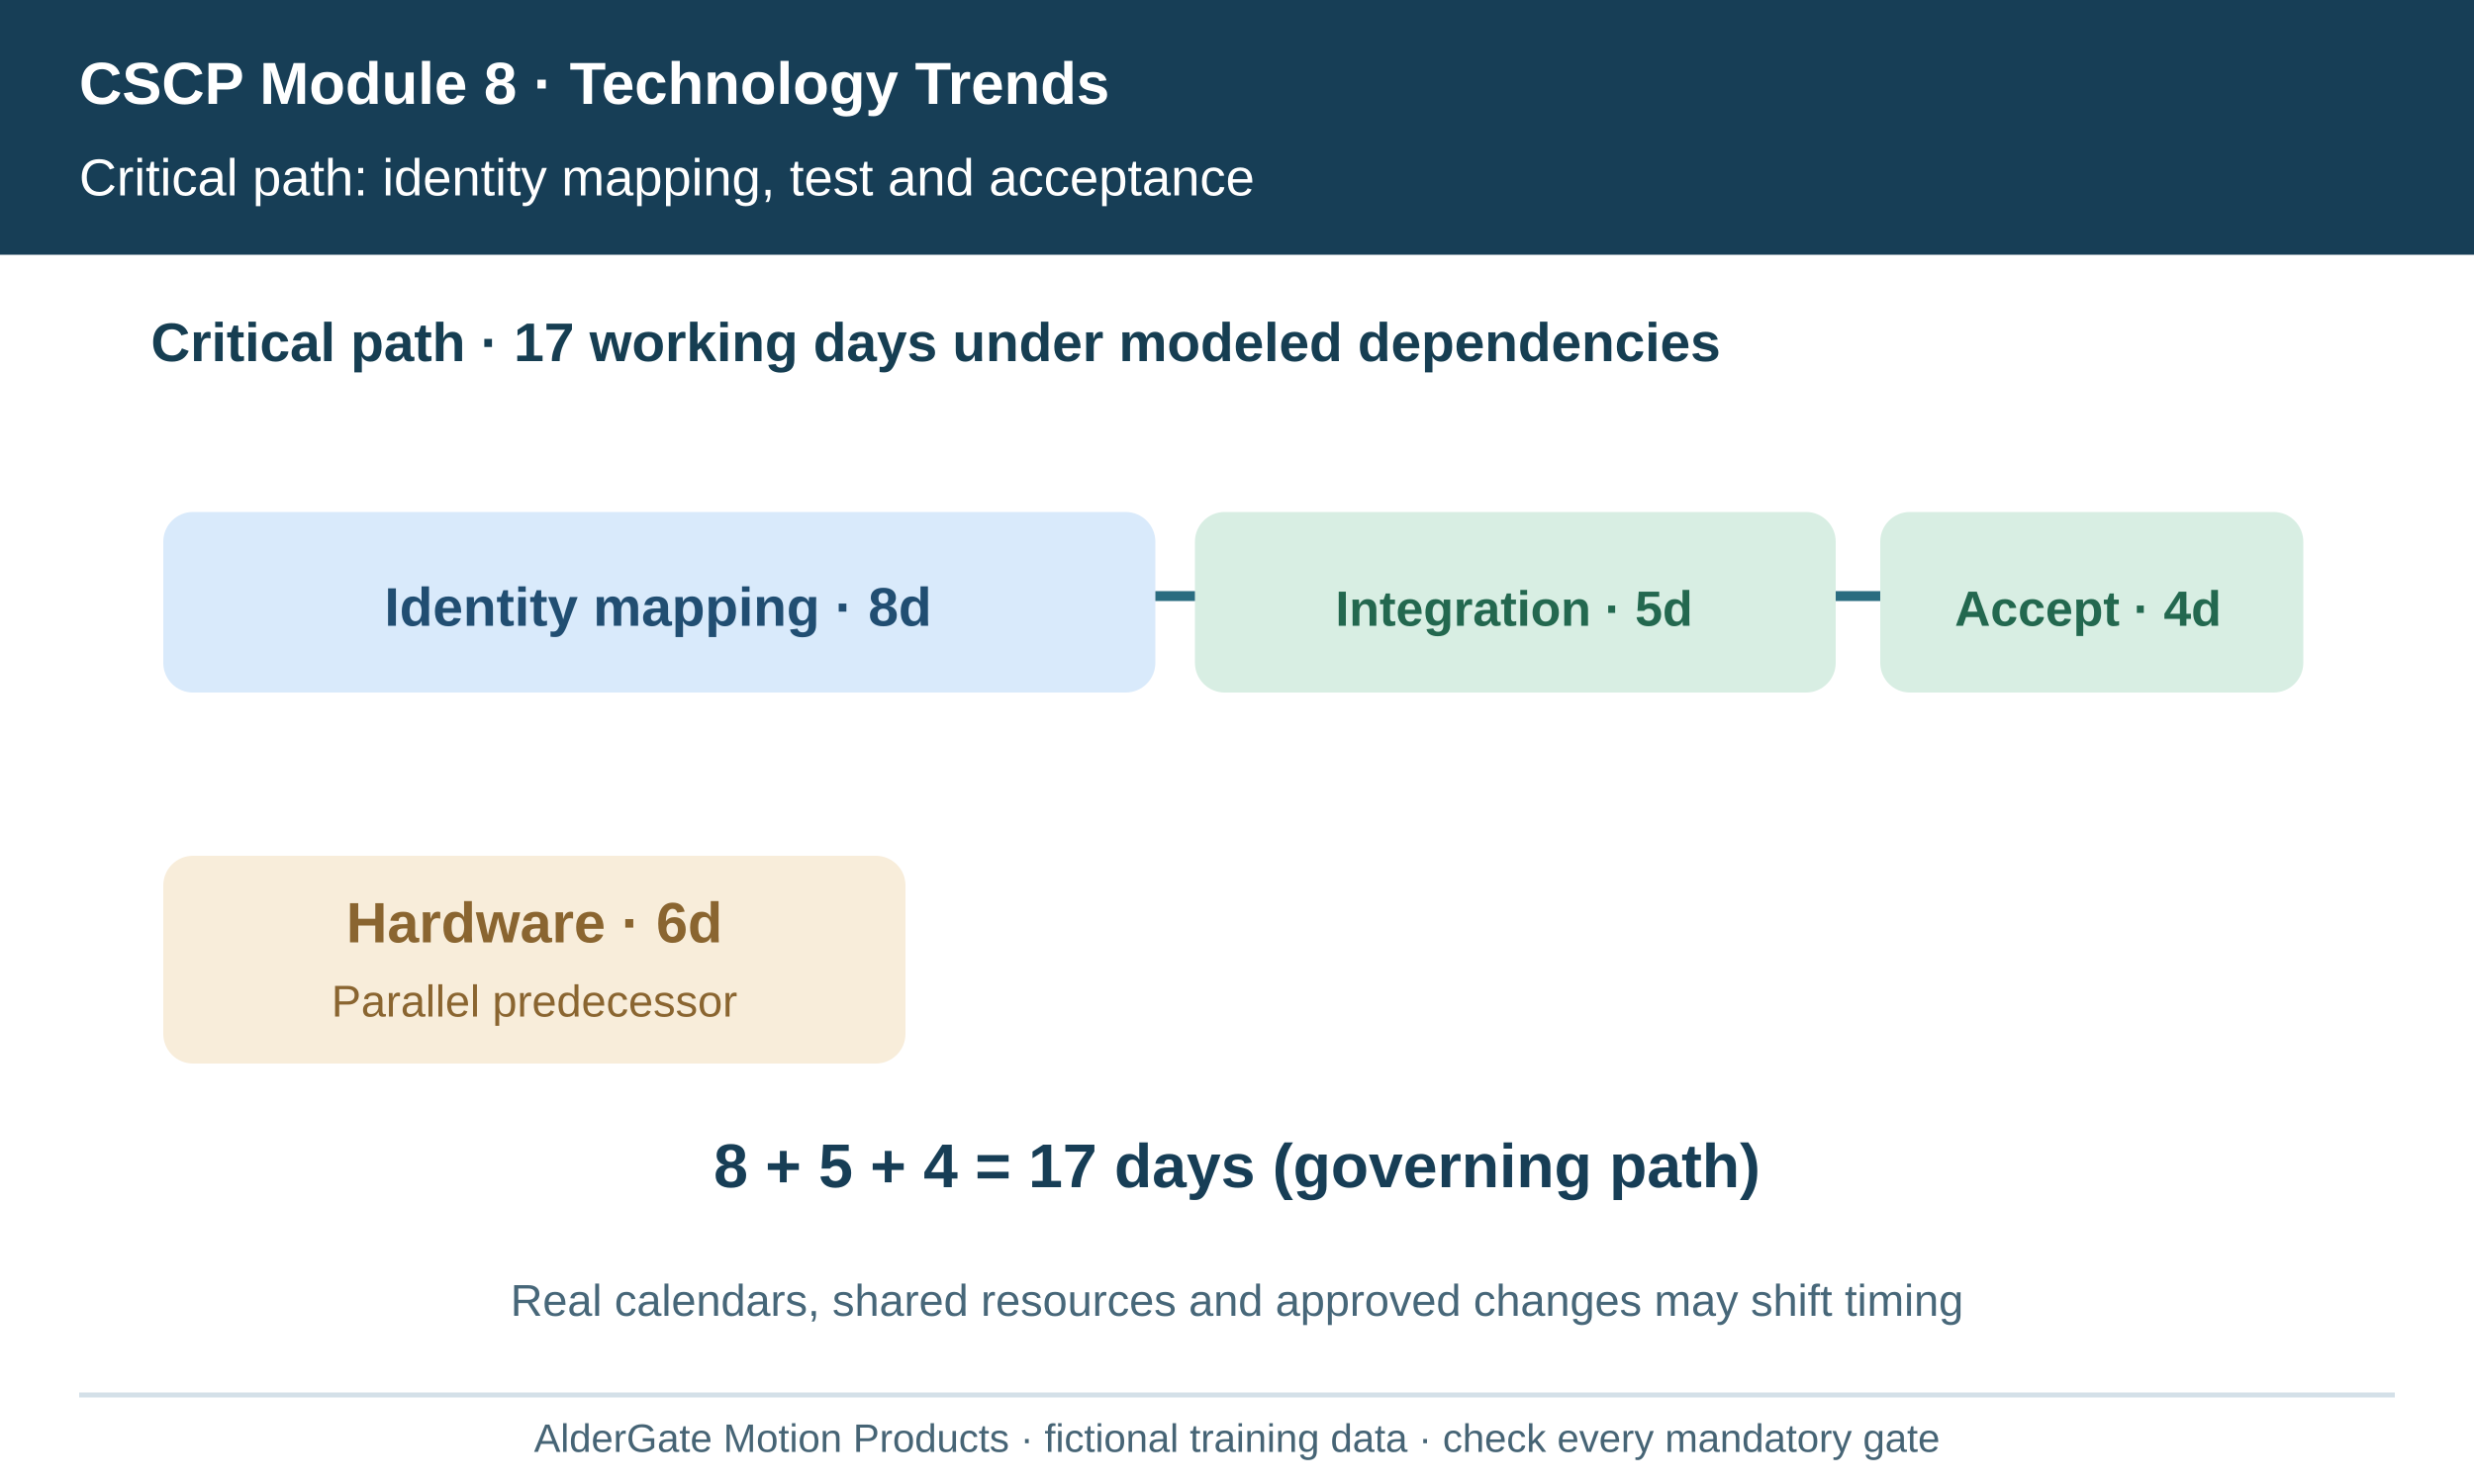
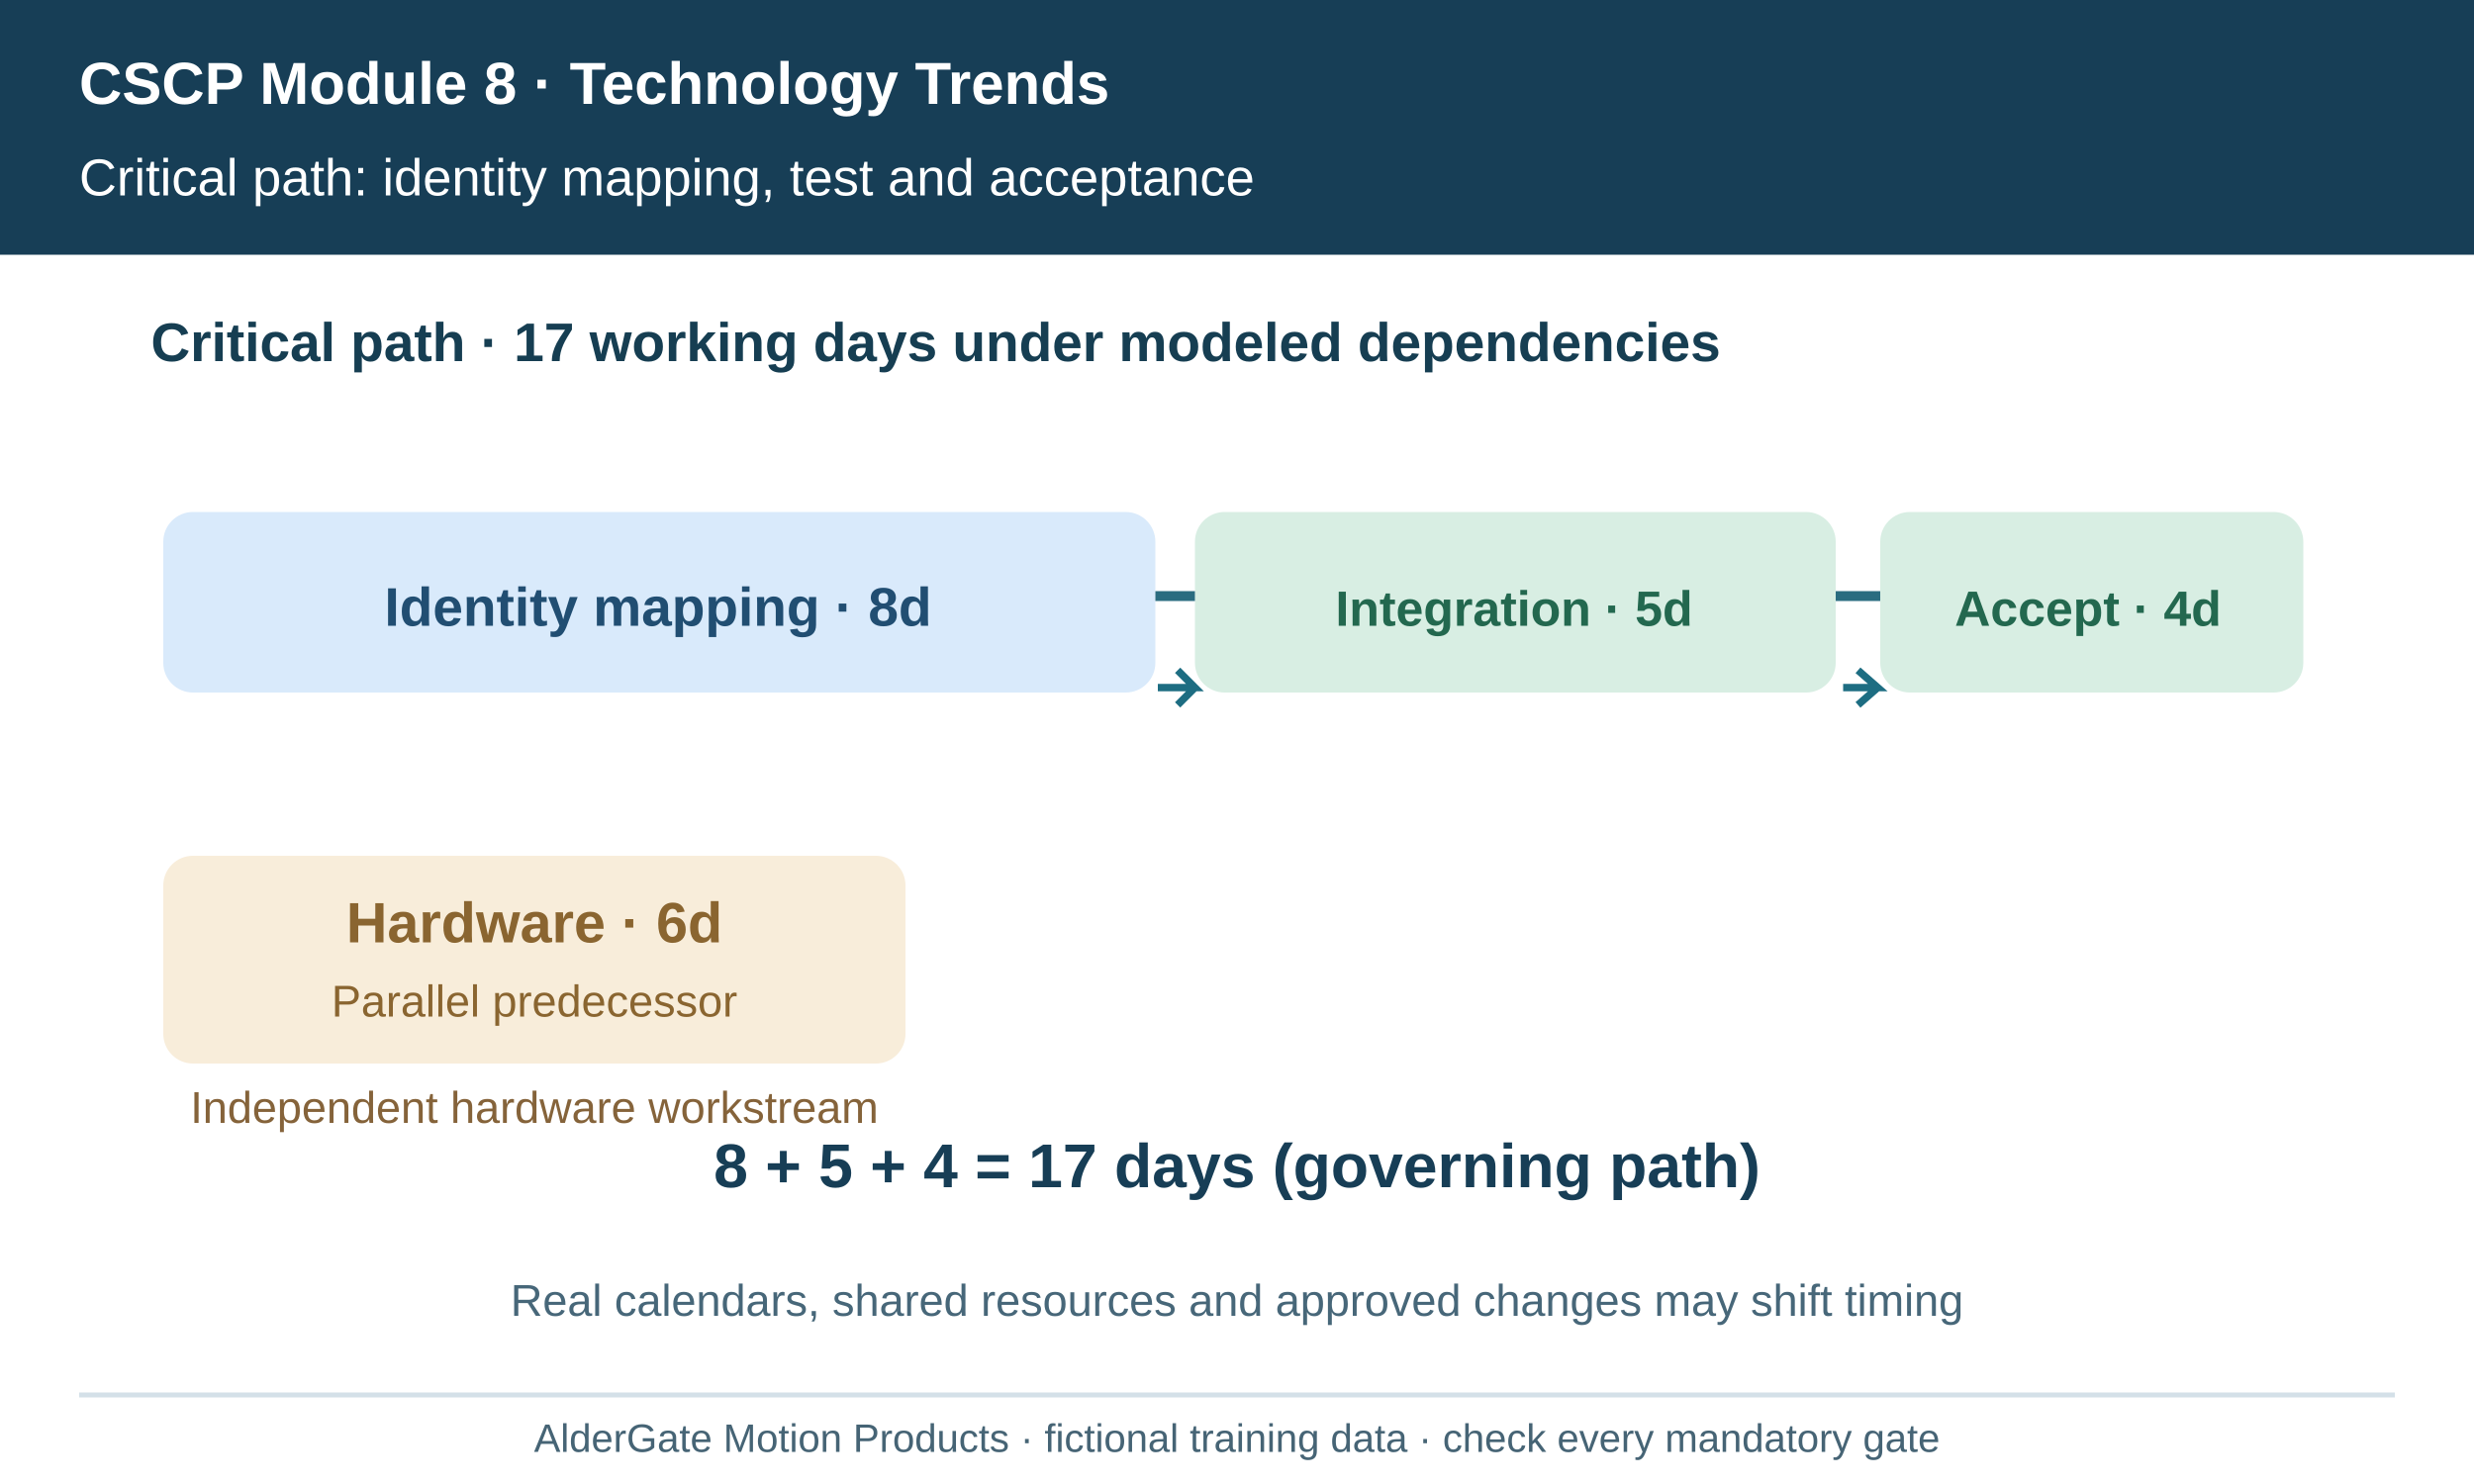
<svg xmlns="http://www.w3.org/2000/svg" viewBox="0 0 1000 600" width="1000" height="600" role="img" aria-labelledby="title desc">
  <rect x="0" y="0" width="1000" height="600" rx="0" fill="#fff" stroke="none" stroke-width="1.5" />
  <rect x="0" y="0" width="1000" height="103" rx="0" fill="#173e56" stroke="none" stroke-width="1.5" />
  <text x="32" y="42" font-family="Arial,Helvetica,sans-serif" font-size="24" text-anchor="start" fill="#fff" font-weight="700">CSCP Module 8 · Technology Trends</text>
  <text x="32" y="79" font-family="Arial,Helvetica,sans-serif" font-size="21" text-anchor="start" fill="#fff">Critical path: identity mapping, test and acceptance</text>
  <text x="61" y="146" font-family="Arial,Helvetica,sans-serif" font-size="22" text-anchor="start" fill="#163e52" font-weight="700">Critical path · 17 working days under modeled dependencies</text>
  <rect x="66" y="207" width="401" height="73" rx="12" fill="#d9eafb" stroke="none" stroke-width="1.5" />
  <text x="266" y="253" font-family="Arial,Helvetica,sans-serif" font-size="22" text-anchor="middle" fill="#214e72" font-weight="700">Identity mapping · 8d</text>
  <rect x="483" y="207" width="259" height="73" rx="12" fill="#d8eee3" stroke="none" stroke-width="1.5" />
  <text x="612" y="253" font-family="Arial,Helvetica,sans-serif" font-size="20" text-anchor="middle" fill="#23684f" font-weight="700">Integration · 5d</text>
  <rect x="760" y="207" width="171" height="73" rx="12" fill="#d8eee3" stroke="none" stroke-width="1.5" />
  <text x="844" y="253" font-family="Arial,Helvetica,sans-serif" font-size="20" text-anchor="middle" fill="#23684f" font-weight="700">Accept · 4d</text>
  <line x1="467" y1="241" x2="483" y2="241" stroke="#2a6c80" stroke-width="4" />
  <line x1="742" y1="241" x2="760" y2="241" stroke="#2a6c80" stroke-width="4" />
  <rect x="66" y="346" width="300" height="84" rx="12" fill="#f8edda" stroke="none" stroke-width="1.5" />
  <text x="216" y="381" font-family="Arial,Helvetica,sans-serif" font-size="23" text-anchor="middle" fill="#8a6530" font-weight="700">Hardware · 6d</text>
  <text x="216" y="411" font-family="Arial,Helvetica,sans-serif" font-size="18" text-anchor="middle" fill="#8a6530">Parallel predecessor</text>
  <text x="500" y="480" font-family="Arial,Helvetica,sans-serif" font-size="25" text-anchor="middle" fill="#173e56" font-weight="700">8 + 5 + 4 = 17 days (governing path)</text>
  <text x="500" y="532" font-family="Arial,Helvetica,sans-serif" font-size="18" text-anchor="middle" fill="#476779">Real calendars, shared resources and approved changes may shift timing</text>
  <line x1="32" y1="564" x2="968" y2="564" stroke="#d4e0e8" stroke-width="2" />
  <text x="500" y="587" font-family="Arial,Helvetica,sans-serif" font-size="16" text-anchor="middle" fill="#466475">AlderGate Motion Products · fictional training data · check every mandatory gate</text>
+   <g stroke="#1d6d82" stroke-width="3" fill="none">
+     <path d="M468 278 L483 278 L476 271 M483 278 L476 285" />
+     <path d="M745 278 L759 278 L751 271 M759 278 L751 285" />
+   </g>
+   <text x="216" y="454" font-family="Arial" font-size="18" fill="#85633a" text-anchor="middle">Independent hardware workstream</text>
</svg>
